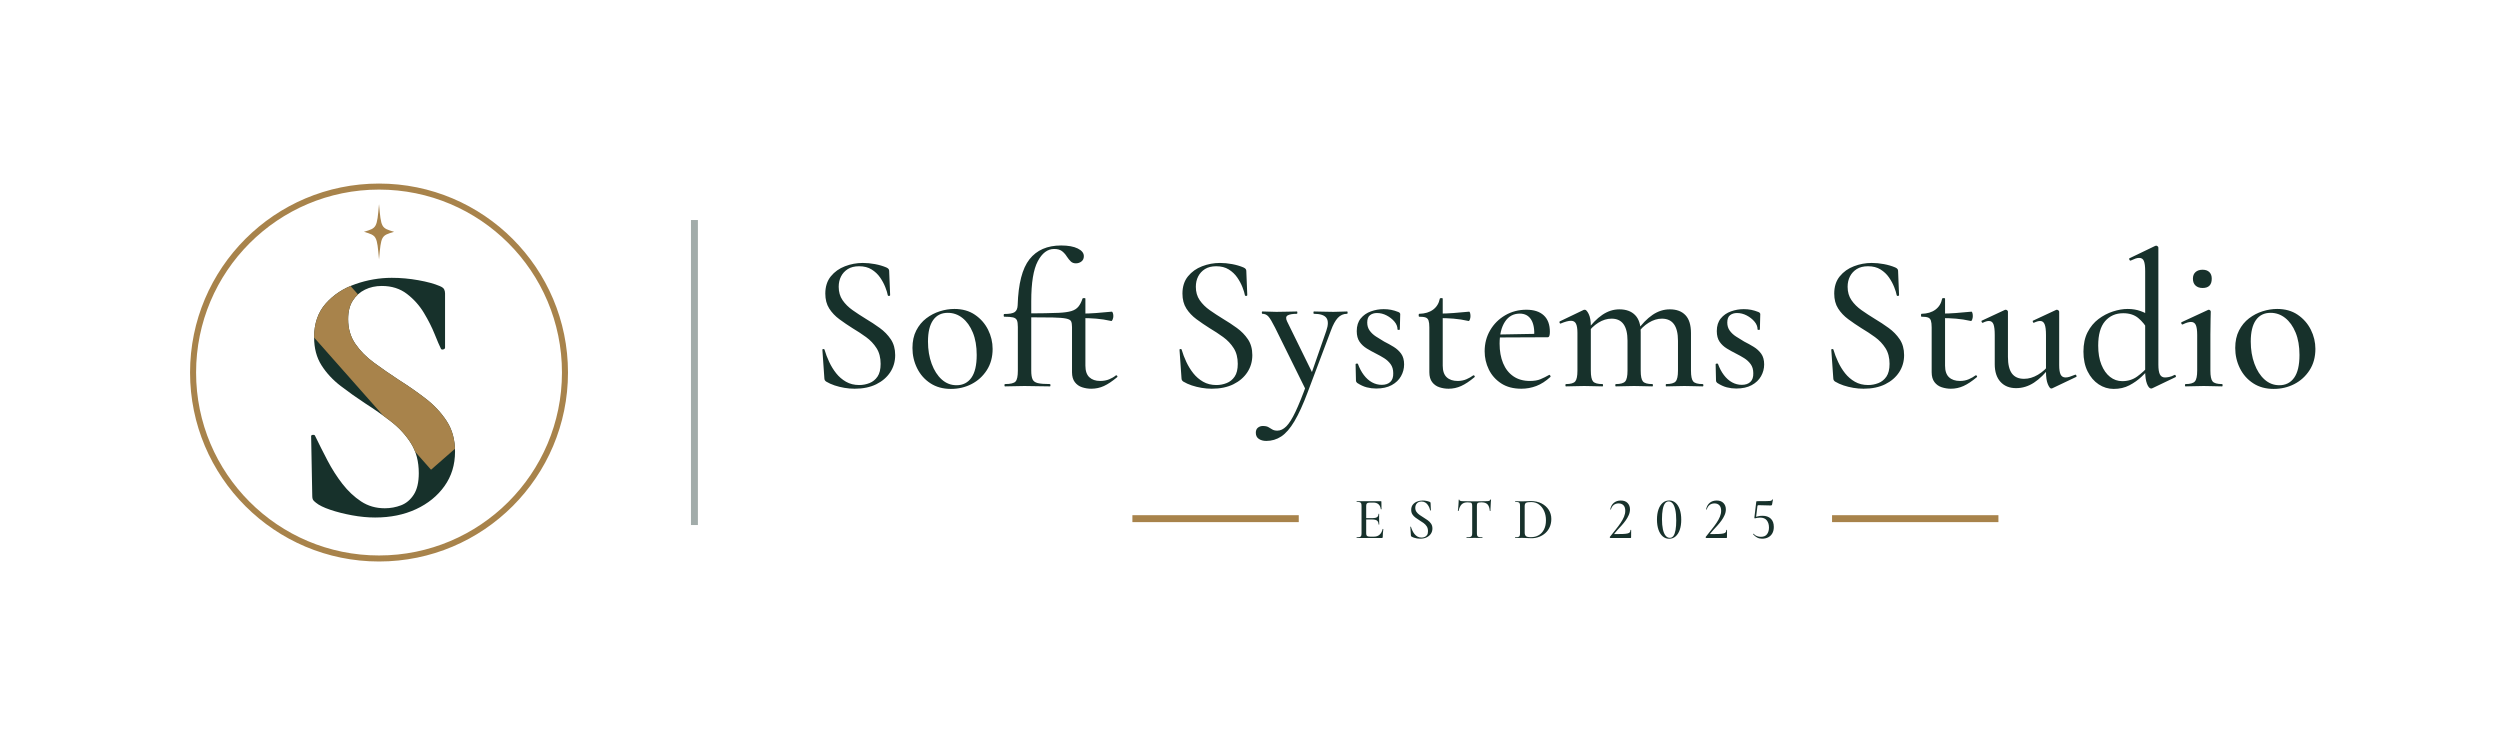
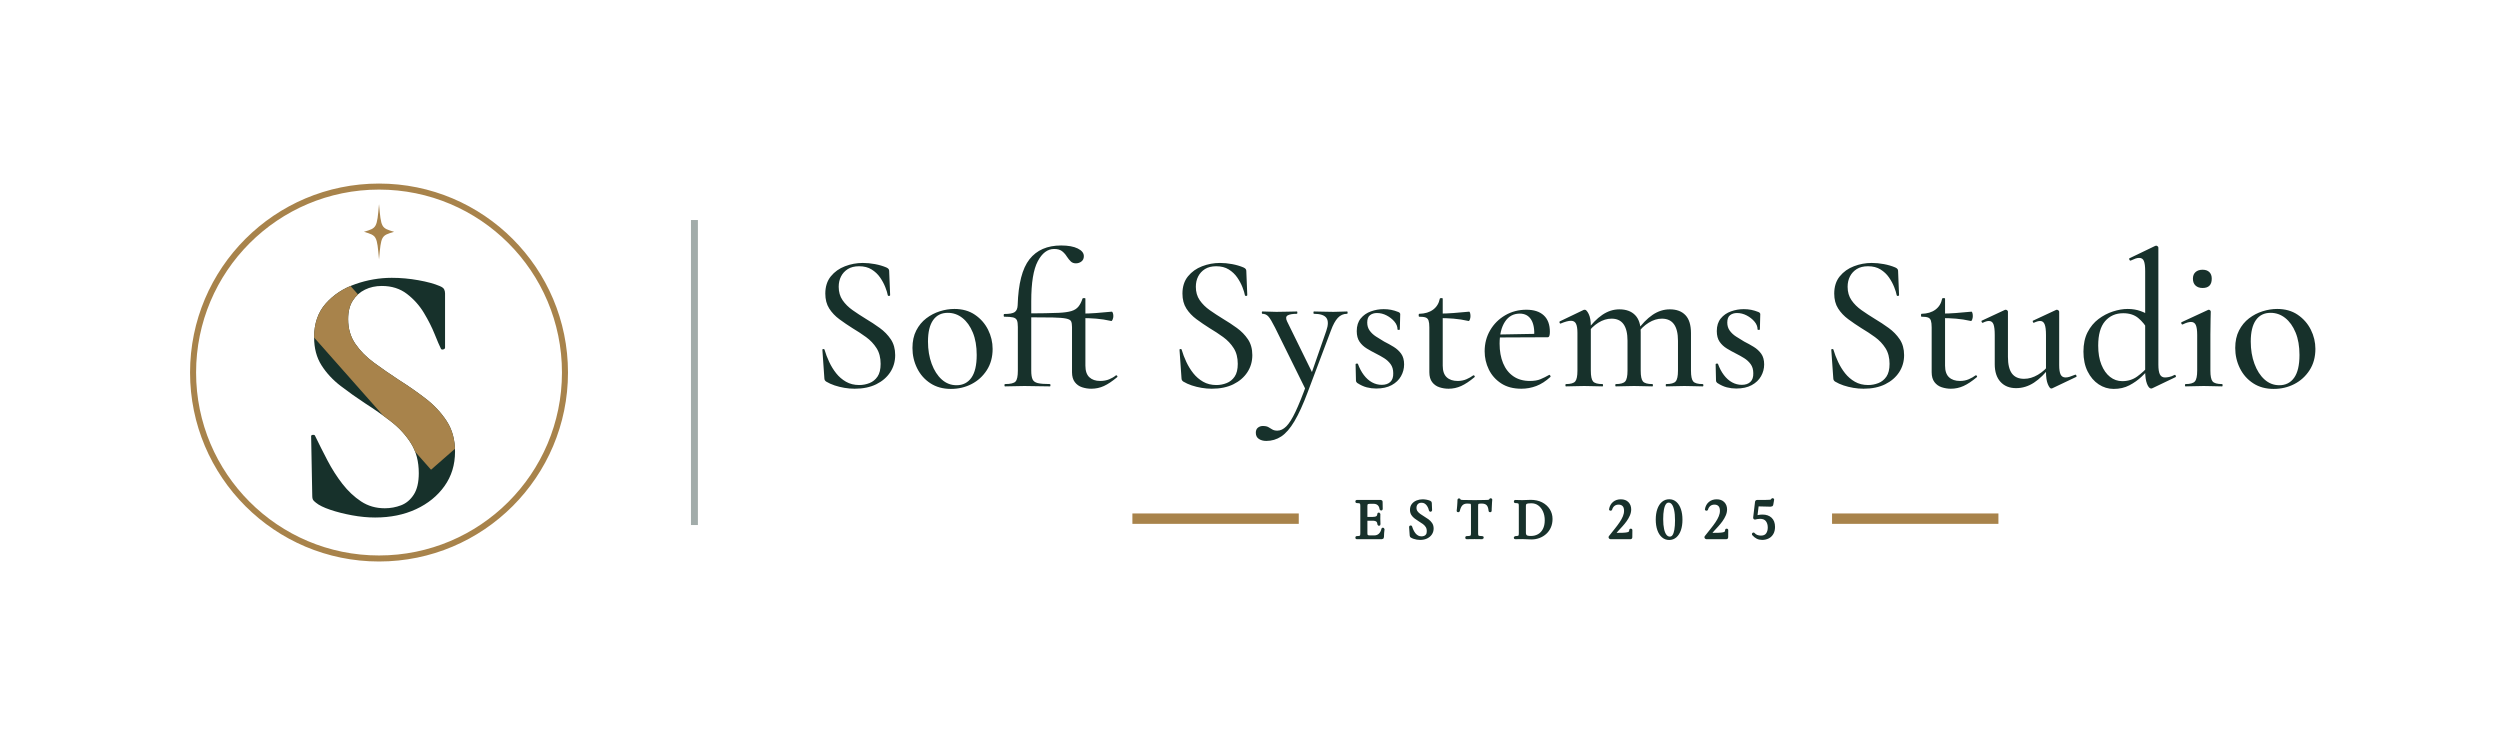
<svg xmlns="http://www.w3.org/2000/svg" viewBox="0 0 358.77 107.49" width="359" height="107" role="img" aria-label="Soft Systems Studio, established 2025">
  <g transform="translate(24.74 24.74) scale(0.3625)">
    <g>
      <circle cx="80" cy="80" r="74" fill="none" stroke="#A8834B" stroke-width="2.4" />
      <path class="sparkle" fill="#A8834B" d="M80.00,13.00 C80.84,22.46 80.84,22.46 86.00,24.00 C80.84,25.54 80.84,25.54 80.00,35.00 C79.16,25.54 79.16,25.54 74.00,24.00 C79.16,22.46 79.16,22.46 80.00,13.00 Z" />
      <g transform="translate(0 1.88)">
        <defs>
          <clipPath id="ss-spine">
            <path d="M52,60 L68,46 L114,98 L98,112 Z" />
          </clipPath>
        </defs>
        <g transform="translate(80.0 80.0) scale(1.15) translate(-80.0 -80.0)">
          <path transform="translate(47.04 127)" d="M22.272 -67.072Q22.272 -62.208 24.768 -58.56Q27.264 -54.912 31.296 -51.968Q35.328 -49.024 39.808 -46.08Q44.672 -43.008 49.088 -39.616Q53.504 -36.224 56.384 -31.808Q59.264 -27.392 59.264 -21.248Q59.264 -14.464 55.616 -9.344Q51.968 -4.224 45.76 -1.344Q39.552 1.536 31.616 1.536Q27.776 1.536 23.616 0.768Q19.456 0.0 16.064 -1.152Q12.672 -2.304 11.136 -3.584Q10.624 -3.968 10.24 -4.416Q9.856 -4.864 9.856 -6.016L9.472 -26.368Q9.344 -27.008 10.048 -27.072Q10.752 -27.136 10.88 -26.624Q12.8 -22.656 15.104 -18.24Q17.408 -13.824 20.288 -10.112Q23.168 -6.4 26.752 -4.032Q30.336 -1.664 34.944 -1.664Q37.888 -1.664 40.576 -2.688Q43.264 -3.712 44.992 -6.4Q46.72 -9.088 46.72 -13.824Q46.72 -19.84 44.032 -24.128Q41.344 -28.416 37.12 -31.68Q32.896 -34.944 28.288 -37.888Q23.808 -40.832 19.712 -43.968Q15.616 -47.104 13.056 -51.136Q10.496 -55.168 10.496 -60.8Q10.496 -67.968 14.528 -72.512Q18.56 -77.056 24.768 -79.232Q30.976 -81.408 37.376 -81.408Q41.984 -81.408 46.592 -80.576Q51.2 -79.744 53.888 -78.592Q55.168 -78.08 55.488 -77.44Q55.808 -76.8 55.808 -76.032V-57.216Q55.808 -56.832 55.232 -56.64Q54.656 -56.448 54.4 -56.832Q53.632 -58.368 52.224 -61.888Q50.816 -65.408 48.512 -69.248Q46.208 -73.088 42.624 -75.84Q39.04 -78.592 33.92 -78.592Q30.72 -78.592 28.096 -77.312Q25.472 -76.032 23.872 -73.536Q22.272 -71.04 22.272 -67.072Z" fill="#17312B" />
          <g clip-path="url(#ss-spine)">
            <path transform="translate(47.04 127)" d="M22.272 -67.072Q22.272 -62.208 24.768 -58.56Q27.264 -54.912 31.296 -51.968Q35.328 -49.024 39.808 -46.08Q44.672 -43.008 49.088 -39.616Q53.504 -36.224 56.384 -31.808Q59.264 -27.392 59.264 -21.248Q59.264 -14.464 55.616 -9.344Q51.968 -4.224 45.76 -1.344Q39.552 1.536 31.616 1.536Q27.776 1.536 23.616 0.768Q19.456 0.0 16.064 -1.152Q12.672 -2.304 11.136 -3.584Q10.624 -3.968 10.24 -4.416Q9.856 -4.864 9.856 -6.016L9.472 -26.368Q9.344 -27.008 10.048 -27.072Q10.752 -27.136 10.88 -26.624Q12.8 -22.656 15.104 -18.24Q17.408 -13.824 20.288 -10.112Q23.168 -6.4 26.752 -4.032Q30.336 -1.664 34.944 -1.664Q37.888 -1.664 40.576 -2.688Q43.264 -3.712 44.992 -6.4Q46.72 -9.088 46.72 -13.824Q46.72 -19.84 44.032 -24.128Q41.344 -28.416 37.12 -31.68Q32.896 -34.944 28.288 -37.888Q23.808 -40.832 19.712 -43.968Q15.616 -47.104 13.056 -51.136Q10.496 -55.168 10.496 -60.8Q10.496 -67.968 14.528 -72.512Q18.56 -77.056 24.768 -79.232Q30.976 -81.408 37.376 -81.408Q41.984 -81.408 46.592 -80.576Q51.2 -79.744 53.888 -78.592Q55.168 -78.08 55.488 -77.44Q55.808 -76.8 55.808 -76.032V-57.216Q55.808 -56.832 55.232 -56.64Q54.656 -56.448 54.4 -56.832Q53.632 -58.368 52.224 -61.888Q50.816 -65.408 48.512 -69.248Q46.208 -73.088 42.624 -75.84Q39.04 -78.592 33.92 -78.592Q30.72 -78.592 28.096 -77.312Q25.472 -76.032 23.872 -73.536Q22.272 -71.04 22.272 -67.072Z" fill="#A8834B" />
          </g>
        </g>
      </g>
    </g>
  </g>
  <rect x="98.74" y="31.74" width="1" height="44" fill="#17312B" fill-opacity="0.4" />
  <path transform="translate(115.74 55.74)" d="M4.312 -14.364Q4.312 -13.244 4.872 -12.432Q5.432 -11.62 6.328 -10.99Q7.224 -10.36 8.232 -9.744Q9.268 -9.128 10.234 -8.428Q11.2 -7.728 11.83 -6.79Q12.46 -5.852 12.46 -4.508Q12.46 -3.136 11.746 -2.044Q11.032 -0.952 9.73 -0.308Q8.428 0.336 6.608 0.336Q5.88 0.336 5.138 0.21Q4.396 0.084 3.724 -0.14Q3.052 -0.364 2.492 -0.7Q2.38 -0.784 2.31 -0.896Q2.24 -1.008 2.24 -1.232L1.96 -5.236Q1.932 -5.376 2.086 -5.39Q2.24 -5.404 2.268 -5.292Q2.52 -4.424 2.94 -3.528Q3.36 -2.632 3.948 -1.89Q4.536 -1.148 5.362 -0.672Q6.188 -0.196 7.28 -0.196Q8.036 -0.196 8.75 -0.476Q9.464 -0.756 9.912 -1.414Q10.36 -2.072 10.36 -3.248Q10.36 -4.592 9.772 -5.516Q9.184 -6.44 8.26 -7.112Q7.336 -7.784 6.3 -8.4Q5.32 -9.016 4.41 -9.688Q3.5 -10.36 2.94 -11.242Q2.38 -12.124 2.38 -13.384Q2.38 -14.896 3.178 -15.876Q3.976 -16.856 5.222 -17.332Q6.468 -17.808 7.784 -17.808Q8.652 -17.808 9.548 -17.64Q10.444 -17.472 11.172 -17.164Q11.424 -17.052 11.508 -16.926Q11.592 -16.8 11.592 -16.66L11.732 -13.16Q11.732 -13.076 11.592 -13.048Q11.452 -13.02 11.396 -13.132Q11.312 -13.608 11.032 -14.322Q10.752 -15.036 10.276 -15.722Q9.8 -16.408 9.058 -16.87Q8.316 -17.332 7.252 -17.332Q6.272 -17.332 5.628 -16.926Q4.984 -16.52 4.648 -15.862Q4.312 -15.204 4.312 -14.364ZM20.496 0.364Q18.788 0.364 17.542 -0.448Q16.296 -1.26 15.624 -2.618Q14.952 -3.976 14.952 -5.544Q14.952 -7.0 15.498 -8.064Q16.044 -9.128 16.94 -9.814Q17.836 -10.5 18.9 -10.836Q19.964 -11.172 21.0 -11.172Q22.736 -11.172 23.968 -10.332Q25.2 -9.492 25.858 -8.176Q26.516 -6.86 26.516 -5.404Q26.516 -3.64 25.676 -2.338Q24.836 -1.036 23.478 -0.336Q22.12 0.364 20.496 0.364ZM21.308 -0.168Q22.68 -0.168 23.45 -1.246Q24.22 -2.324 24.22 -4.536Q24.22 -6.412 23.66 -7.77Q23.1 -9.128 22.162 -9.87Q21.224 -10.612 20.048 -10.612Q18.676 -10.612 17.934 -9.562Q17.192 -8.512 17.192 -6.468Q17.192 -4.704 17.724 -3.262Q18.256 -1.82 19.18 -0.994Q20.104 -0.168 21.308 -0.168ZM28.308 0.0Q28.224 0.0 28.224 -0.168Q28.224 -0.336 28.308 -0.336Q29.484 -0.336 29.82 -0.7Q30.156 -1.064 30.156 -2.268V-8.568Q30.156 -9.24 30.016 -9.548Q29.876 -9.856 29.456 -9.954Q29.036 -10.052 28.196 -10.052Q28.112 -10.052 28.112 -10.248Q28.112 -10.444 28.196 -10.444Q29.316 -10.444 29.708 -10.724Q30.1 -11.004 30.128 -11.704Q30.268 -16.352 31.836 -18.34Q33.404 -20.328 36.4 -20.328Q37.912 -20.328 38.794 -19.894Q39.676 -19.46 39.676 -18.788Q39.676 -18.284 39.326 -18.018Q38.976 -17.752 38.528 -17.752Q38.08 -17.752 37.8 -18.018Q37.52 -18.284 37.24 -18.704Q36.904 -19.236 36.498 -19.53Q36.092 -19.824 35.392 -19.824Q33.964 -19.824 33.026 -18.046Q32.088 -16.268 32.088 -12.292V-2.268Q32.088 -1.456 32.27 -1.036Q32.452 -0.616 33.026 -0.476Q33.6 -0.336 34.776 -0.336Q34.86 -0.336 34.86 -0.168Q34.86 0.0 34.776 0.0Q33.824 0.0 32.928 -0.028Q32.032 -0.056 31.108 -0.056Q30.324 -0.056 29.61 -0.028Q28.896 0.0 28.308 0.0ZM40.74 0.336Q40.068 0.336 39.424 0.126Q38.78 -0.084 38.374 -0.616Q37.968 -1.148 37.968 -2.044V-8.568Q37.968 -9.1 37.842 -9.38Q37.716 -9.66 37.114 -9.786Q36.512 -9.912 35.196 -9.94Q33.88 -9.968 31.5 -9.968V-10.528Q32.844 -10.528 34.076 -10.556Q35.308 -10.584 36.064 -10.612Q37.212 -10.668 37.87 -10.864Q38.528 -11.06 38.892 -11.508Q39.256 -11.956 39.48 -12.656Q39.508 -12.74 39.704 -12.74Q39.9 -12.74 39.9 -12.656V-2.996Q39.9 -1.848 40.474 -1.316Q41.048 -0.784 42.028 -0.784Q42.756 -0.784 43.33 -1.022Q43.904 -1.26 44.268 -1.568Q44.38 -1.652 44.478 -1.526Q44.576 -1.4 44.464 -1.316Q43.428 -0.448 42.574 -0.056Q41.72 0.336 40.74 0.336ZM43.624 -9.436Q42.504 -9.688 41.468 -9.772Q40.432 -9.856 39.284 -9.856V-10.5Q40.376 -10.5 41.454 -10.584Q42.532 -10.668 43.708 -10.78Q43.792 -10.78 43.862 -10.584Q43.932 -10.388 43.932 -10.136Q43.932 -9.912 43.834 -9.66Q43.736 -9.408 43.624 -9.436ZM55.832 -14.364Q55.832 -13.244 56.392 -12.432Q56.952 -11.62 57.848 -10.99Q58.744 -10.36 59.752 -9.744Q60.788 -9.128 61.754 -8.428Q62.72 -7.728 63.35 -6.79Q63.98 -5.852 63.98 -4.508Q63.98 -3.136 63.266 -2.044Q62.552 -0.952 61.25 -0.308Q59.948 0.336 58.128 0.336Q57.4 0.336 56.658 0.21Q55.916 0.084 55.244 -0.14Q54.572 -0.364 54.012 -0.7Q53.9 -0.784 53.83 -0.896Q53.76 -1.008 53.76 -1.232L53.48 -5.236Q53.452 -5.376 53.606 -5.39Q53.76 -5.404 53.788 -5.292Q54.04 -4.424 54.46 -3.528Q54.88 -2.632 55.468 -1.89Q56.056 -1.148 56.882 -0.672Q57.708 -0.196 58.8 -0.196Q59.556 -0.196 60.27 -0.476Q60.984 -0.756 61.432 -1.414Q61.88 -2.072 61.88 -3.248Q61.88 -4.592 61.292 -5.516Q60.704 -6.44 59.78 -7.112Q58.856 -7.784 57.82 -8.4Q56.84 -9.016 55.93 -9.688Q55.02 -10.36 54.46 -11.242Q53.9 -12.124 53.9 -13.384Q53.9 -14.896 54.698 -15.876Q55.496 -16.856 56.742 -17.332Q57.988 -17.808 59.304 -17.808Q60.172 -17.808 61.068 -17.64Q61.964 -17.472 62.692 -17.164Q62.944 -17.052 63.028 -16.926Q63.112 -16.8 63.112 -16.66L63.252 -13.16Q63.252 -13.076 63.112 -13.048Q62.972 -13.02 62.916 -13.132Q62.832 -13.608 62.552 -14.322Q62.272 -15.036 61.796 -15.722Q61.32 -16.408 60.578 -16.87Q59.836 -17.332 58.772 -17.332Q57.792 -17.332 57.148 -16.926Q56.504 -16.52 56.168 -15.862Q55.832 -15.204 55.832 -14.364ZM77.644 -10.808Q77.728 -10.808 77.728 -10.64Q77.728 -10.472 77.644 -10.472Q76.86 -10.472 76.314 -9.884Q75.768 -9.296 75.32 -8.064L71.988 0.784Q70.98 3.472 70.056 5.026Q69.132 6.58 68.152 7.224Q67.172 7.868 65.996 7.868Q65.352 7.868 64.918 7.574Q64.484 7.28 64.484 6.692Q64.484 6.188 64.792 5.95Q65.1 5.712 65.492 5.712Q66.024 5.712 66.304 5.88Q66.584 6.048 66.864 6.216Q67.144 6.384 67.592 6.384Q68.264 6.384 68.88 5.768Q69.496 5.152 70.196 3.682Q70.896 2.212 71.82 -0.336L71.792 0.7L67.256 -8.484Q66.64 -9.716 66.29 -10.094Q65.94 -10.472 65.436 -10.472Q65.352 -10.472 65.352 -10.64Q65.352 -10.808 65.436 -10.808Q65.912 -10.808 66.444 -10.78Q66.976 -10.752 67.452 -10.752Q68.404 -10.752 69.118 -10.78Q69.832 -10.808 70.42 -10.808Q70.476 -10.808 70.476 -10.64Q70.476 -10.472 70.42 -10.472Q69.496 -10.472 69.09 -10.248Q68.684 -10.024 68.992 -9.38L72.772 -1.68L71.988 -0.364L74.648 -8.008Q75.096 -9.296 74.662 -9.884Q74.228 -10.472 72.856 -10.472Q72.8 -10.472 72.8 -10.64Q72.8 -10.808 72.856 -10.808Q73.528 -10.808 74.13 -10.78Q74.732 -10.752 75.684 -10.752Q76.3 -10.752 76.706 -10.78Q77.112 -10.808 77.644 -10.808ZM80.556 -9.212Q80.556 -8.54 80.906 -8.05Q81.256 -7.56 81.816 -7.196Q82.376 -6.832 82.992 -6.468Q83.72 -6.104 84.378 -5.698Q85.036 -5.292 85.456 -4.704Q85.876 -4.116 85.876 -3.164Q85.876 -2.268 85.428 -1.47Q84.98 -0.672 84.084 -0.182Q83.188 0.308 81.844 0.308Q81.172 0.308 80.5 0.14Q79.828 -0.028 79.1 -0.504Q79.044 -0.56 78.988 -0.644Q78.932 -0.728 78.932 -0.84L78.876 -3.192Q78.876 -3.276 79.03 -3.29Q79.184 -3.304 79.212 -3.248Q79.548 -2.324 80.066 -1.638Q80.584 -0.952 81.242 -0.588Q81.9 -0.224 82.656 -0.224Q83.44 -0.224 83.888 -0.644Q84.336 -1.064 84.308 -1.904Q84.308 -2.688 83.93 -3.206Q83.552 -3.724 82.992 -4.074Q82.432 -4.424 81.816 -4.732Q81.144 -5.068 80.5 -5.46Q79.856 -5.852 79.45 -6.44Q79.044 -7.028 79.044 -7.98Q79.044 -9.1 79.618 -9.8Q80.192 -10.5 81.088 -10.822Q81.984 -11.144 82.936 -11.144Q83.496 -11.144 84.0 -11.046Q84.504 -10.948 85.064 -10.724Q85.316 -10.612 85.316 -10.416Q85.316 -9.912 85.288 -9.38Q85.26 -8.848 85.26 -8.232Q85.26 -8.148 85.092 -8.148Q84.924 -8.148 84.924 -8.232Q84.924 -8.82 84.476 -9.352Q84.028 -9.884 83.356 -10.234Q82.684 -10.584 81.956 -10.584Q81.368 -10.584 80.962 -10.276Q80.556 -9.968 80.556 -9.212ZM92.288 0.336Q91.616 0.336 90.972 0.126Q90.328 -0.084 89.922 -0.616Q89.516 -1.148 89.516 -2.044V-8.512Q89.516 -9.156 89.404 -9.492Q89.292 -9.828 88.984 -9.94Q88.676 -10.052 88.06 -10.052Q87.976 -10.052 87.976 -10.262Q87.976 -10.472 88.06 -10.472Q89.292 -10.5 90.062 -11.074Q90.832 -11.648 91.028 -12.656Q91.056 -12.74 91.252 -12.74Q91.448 -12.74 91.448 -12.656V-2.996Q91.448 -1.848 92.022 -1.316Q92.596 -0.784 93.604 -0.784Q94.304 -0.784 94.878 -1.036Q95.452 -1.288 95.816 -1.568Q95.928 -1.652 96.026 -1.526Q96.124 -1.4 96.012 -1.316Q94.976 -0.448 94.108 -0.056Q93.24 0.336 92.288 0.336ZM95.172 -9.436Q94.052 -9.688 93.016 -9.772Q91.98 -9.856 90.832 -9.856V-10.5Q91.952 -10.5 93.002 -10.584Q94.052 -10.668 95.256 -10.78Q95.34 -10.78 95.396 -10.584Q95.452 -10.388 95.452 -10.136Q95.452 -9.912 95.368 -9.66Q95.284 -9.408 95.172 -9.436ZM102.788 0.336Q101.052 0.336 99.876 -0.434Q98.7 -1.204 98.098 -2.436Q97.496 -3.668 97.496 -5.068Q97.496 -6.748 98.294 -8.106Q99.092 -9.464 100.464 -10.262Q101.836 -11.06 103.516 -11.06Q105.14 -11.06 106.022 -10.248Q106.904 -9.436 106.904 -7.868Q106.904 -7.504 106.834 -7.294Q106.764 -7.084 106.568 -7.084H104.636Q104.748 -8.764 104.202 -9.632Q103.656 -10.5 102.564 -10.5Q101.192 -10.5 100.422 -9.324Q99.652 -8.148 99.652 -6.16Q99.652 -4.564 100.156 -3.346Q100.66 -2.128 101.64 -1.456Q102.62 -0.784 104.02 -0.784Q104.944 -0.784 105.546 -1.036Q106.148 -1.288 106.792 -1.652Q106.848 -1.708 106.946 -1.582Q107.044 -1.456 106.988 -1.372Q105.98 -0.448 104.944 -0.056Q103.908 0.336 102.788 0.336ZM99.008 -7.056 98.98 -7.476 105.252 -7.588V-7.084ZM123.676 0.0Q123.62 0.0 123.62 -0.168Q123.62 -0.336 123.676 -0.336Q124.712 -0.336 125.048 -0.714Q125.384 -1.092 125.384 -2.268V-6.58Q125.384 -9.772 123.06 -9.772Q122.108 -9.772 121.156 -9.184Q120.204 -8.596 119.532 -7.616L119.42 -7.952Q120.54 -9.52 121.716 -10.318Q122.892 -11.116 124.208 -11.116Q125.664 -11.116 126.462 -10.276Q127.26 -9.436 127.26 -7.672V-2.268Q127.26 -1.092 127.582 -0.714Q127.904 -0.336 128.94 -0.336Q129.052 -0.336 129.052 -0.168Q129.052 0.0 128.94 0.0Q128.436 0.0 127.75 -0.028Q127.064 -0.056 126.308 -0.056Q125.58 -0.056 124.894 -0.028Q124.208 0.0 123.676 0.0ZM116.424 0.0Q116.34 0.0 116.34 -0.168Q116.34 -0.336 116.424 -0.336Q117.432 -0.336 117.768 -0.714Q118.104 -1.092 118.104 -2.268V-6.58Q118.104 -9.772 115.808 -9.772Q114.828 -9.772 113.89 -9.184Q112.952 -8.596 112.28 -7.616L112.168 -7.952Q113.288 -9.52 114.464 -10.318Q115.64 -11.116 116.928 -11.116Q118.384 -11.116 119.196 -10.29Q120.008 -9.464 120.008 -7.812V-2.268Q120.008 -1.092 120.33 -0.714Q120.652 -0.336 121.688 -0.336Q121.772 -0.336 121.772 -0.168Q121.772 0.0 121.688 0.0Q121.156 0.0 120.484 -0.028Q119.812 -0.056 119.056 -0.056Q118.3 -0.056 117.614 -0.028Q116.928 0.0 116.424 0.0ZM109.228 0.0Q109.144 0.0 109.144 -0.168Q109.144 -0.336 109.228 -0.336Q110.236 -0.336 110.558 -0.714Q110.88 -1.092 110.88 -2.268V-7.728Q110.88 -8.624 110.67 -9.044Q110.46 -9.464 109.956 -9.464Q109.676 -9.464 109.312 -9.366Q108.948 -9.268 108.472 -9.072Q108.36 -9.016 108.304 -9.17Q108.248 -9.324 108.332 -9.38L111.776 -11.032Q111.888 -11.06 111.944 -11.06Q112.196 -11.06 112.504 -10.444Q112.812 -9.828 112.812 -8.68V-2.268Q112.812 -1.092 113.134 -0.714Q113.456 -0.336 114.492 -0.336Q114.576 -0.336 114.576 -0.168Q114.576 0.0 114.492 0.0Q113.96 0.0 113.288 -0.028Q112.616 -0.056 111.86 -0.056Q111.104 -0.056 110.418 -0.028Q109.732 0.0 109.228 0.0ZM132.496 -9.212Q132.496 -8.54 132.846 -8.05Q133.196 -7.56 133.756 -7.196Q134.316 -6.832 134.932 -6.468Q135.66 -6.104 136.318 -5.698Q136.976 -5.292 137.396 -4.704Q137.816 -4.116 137.816 -3.164Q137.816 -2.268 137.368 -1.47Q136.92 -0.672 136.024 -0.182Q135.128 0.308 133.784 0.308Q133.112 0.308 132.44 0.14Q131.768 -0.028 131.04 -0.504Q130.984 -0.56 130.928 -0.644Q130.872 -0.728 130.872 -0.84L130.816 -3.192Q130.816 -3.276 130.97 -3.29Q131.124 -3.304 131.152 -3.248Q131.488 -2.324 132.006 -1.638Q132.524 -0.952 133.182 -0.588Q133.84 -0.224 134.596 -0.224Q135.38 -0.224 135.828 -0.644Q136.276 -1.064 136.248 -1.904Q136.248 -2.688 135.87 -3.206Q135.492 -3.724 134.932 -4.074Q134.372 -4.424 133.756 -4.732Q133.084 -5.068 132.44 -5.46Q131.796 -5.852 131.39 -6.44Q130.984 -7.028 130.984 -7.98Q130.984 -9.1 131.558 -9.8Q132.132 -10.5 133.028 -10.822Q133.924 -11.144 134.876 -11.144Q135.436 -11.144 135.94 -11.046Q136.444 -10.948 137.004 -10.724Q137.256 -10.612 137.256 -10.416Q137.256 -9.912 137.228 -9.38Q137.2 -8.848 137.2 -8.232Q137.2 -8.148 137.032 -8.148Q136.864 -8.148 136.864 -8.232Q136.864 -8.82 136.416 -9.352Q135.968 -9.884 135.296 -10.234Q134.624 -10.584 133.896 -10.584Q133.308 -10.584 132.902 -10.276Q132.496 -9.968 132.496 -9.212ZM149.856 -14.364Q149.856 -13.244 150.416 -12.432Q150.976 -11.62 151.872 -10.99Q152.768 -10.36 153.776 -9.744Q154.812 -9.128 155.778 -8.428Q156.744 -7.728 157.374 -6.79Q158.004 -5.852 158.004 -4.508Q158.004 -3.136 157.29 -2.044Q156.576 -0.952 155.274 -0.308Q153.972 0.336 152.152 0.336Q151.424 0.336 150.682 0.21Q149.94 0.084 149.268 -0.14Q148.596 -0.364 148.036 -0.7Q147.924 -0.784 147.854 -0.896Q147.784 -1.008 147.784 -1.232L147.504 -5.236Q147.476 -5.376 147.63 -5.39Q147.784 -5.404 147.812 -5.292Q148.064 -4.424 148.484 -3.528Q148.904 -2.632 149.492 -1.89Q150.08 -1.148 150.906 -0.672Q151.732 -0.196 152.824 -0.196Q153.58 -0.196 154.294 -0.476Q155.008 -0.756 155.456 -1.414Q155.904 -2.072 155.904 -3.248Q155.904 -4.592 155.316 -5.516Q154.728 -6.44 153.804 -7.112Q152.88 -7.784 151.844 -8.4Q150.864 -9.016 149.954 -9.688Q149.044 -10.36 148.484 -11.242Q147.924 -12.124 147.924 -13.384Q147.924 -14.896 148.722 -15.876Q149.52 -16.856 150.766 -17.332Q152.012 -17.808 153.328 -17.808Q154.196 -17.808 155.092 -17.64Q155.988 -17.472 156.716 -17.164Q156.968 -17.052 157.052 -16.926Q157.136 -16.8 157.136 -16.66L157.276 -13.16Q157.276 -13.076 157.136 -13.048Q156.996 -13.02 156.94 -13.132Q156.856 -13.608 156.576 -14.322Q156.296 -15.036 155.82 -15.722Q155.344 -16.408 154.602 -16.87Q153.86 -17.332 152.796 -17.332Q151.816 -17.332 151.172 -16.926Q150.528 -16.52 150.192 -15.862Q149.856 -15.204 149.856 -14.364ZM164.752 0.336Q164.08 0.336 163.436 0.126Q162.792 -0.084 162.386 -0.616Q161.98 -1.148 161.98 -2.044V-8.512Q161.98 -9.156 161.868 -9.492Q161.756 -9.828 161.448 -9.94Q161.14 -10.052 160.524 -10.052Q160.44 -10.052 160.44 -10.262Q160.44 -10.472 160.524 -10.472Q161.756 -10.5 162.526 -11.074Q163.296 -11.648 163.492 -12.656Q163.52 -12.74 163.716 -12.74Q163.912 -12.74 163.912 -12.656V-2.996Q163.912 -1.848 164.486 -1.316Q165.06 -0.784 166.068 -0.784Q166.768 -0.784 167.342 -1.036Q167.916 -1.288 168.28 -1.568Q168.392 -1.652 168.49 -1.526Q168.588 -1.4 168.476 -1.316Q167.44 -0.448 166.572 -0.056Q165.704 0.336 164.752 0.336ZM167.636 -9.436Q166.516 -9.688 165.48 -9.772Q164.444 -9.856 163.296 -9.856V-10.5Q164.416 -10.5 165.466 -10.584Q166.516 -10.668 167.72 -10.78Q167.804 -10.78 167.86 -10.584Q167.916 -10.388 167.916 -10.136Q167.916 -9.912 167.832 -9.66Q167.748 -9.408 167.636 -9.436ZM174.16 0.252Q172.732 0.252 171.906 -0.658Q171.08 -1.568 171.08 -3.192V-7.42Q171.08 -8.484 170.898 -8.96Q170.716 -9.436 170.24 -9.436Q169.876 -9.436 169.372 -9.184Q169.26 -9.128 169.19 -9.296Q169.12 -9.464 169.232 -9.492L172.536 -11.032Q172.592 -11.06 172.648 -11.06Q172.76 -11.06 172.872 -10.976Q172.984 -10.892 172.984 -10.78V-4.256Q172.984 -2.632 173.558 -1.862Q174.132 -1.092 175.308 -1.092Q176.316 -1.092 177.31 -1.68Q178.304 -2.268 179.004 -3.22L179.144 -2.912Q177.968 -1.344 176.75 -0.546Q175.532 0.252 174.16 0.252ZM180.376 -10.78V-3.08Q180.376 -2.128 180.586 -1.708Q180.796 -1.288 181.3 -1.288Q181.552 -1.288 181.874 -1.386Q182.196 -1.484 182.672 -1.68Q182.784 -1.736 182.854 -1.582Q182.924 -1.428 182.84 -1.372L179.368 0.28Q179.312 0.308 179.228 0.308Q179.004 0.308 178.738 -0.322Q178.472 -0.952 178.472 -2.128V-7.42Q178.472 -8.484 178.276 -8.96Q178.08 -9.436 177.632 -9.436Q177.268 -9.436 176.736 -9.184Q176.652 -9.128 176.582 -9.296Q176.512 -9.464 176.624 -9.492L179.928 -11.032Q179.984 -11.06 180.04 -11.06Q180.124 -11.06 180.25 -10.976Q180.376 -10.892 180.376 -10.78ZM188.244 0.364Q187.068 0.364 186.074 -0.294Q185.08 -0.952 184.478 -2.156Q183.876 -3.36 183.876 -5.012Q183.876 -6.664 184.478 -7.826Q185.08 -8.988 186.046 -9.716Q187.012 -10.444 188.132 -10.808Q189.252 -11.172 190.26 -11.172Q191.268 -11.172 192.122 -10.864Q192.976 -10.556 193.704 -10.052L193.256 -8.036Q192.612 -9.184 191.772 -9.87Q190.932 -10.556 189.616 -10.556Q187.992 -10.556 186.998 -9.408Q186.004 -8.26 186.004 -5.88Q186.004 -4.284 186.466 -3.136Q186.928 -1.988 187.712 -1.372Q188.496 -0.756 189.476 -0.756Q190.708 -0.756 191.632 -1.428Q192.556 -2.1 193.396 -3.052L193.648 -2.828Q193.06 -2.156 192.276 -1.414Q191.492 -0.672 190.498 -0.154Q189.504 0.364 188.244 0.364ZM194.684 -20.02V-3.136Q194.684 -2.156 194.908 -1.722Q195.132 -1.288 195.636 -1.288Q195.888 -1.288 196.238 -1.358Q196.588 -1.428 197.008 -1.652Q197.12 -1.708 197.19 -1.554Q197.26 -1.4 197.176 -1.344L193.844 0.252Q193.732 0.308 193.648 0.308Q193.312 0.308 193.046 -0.364Q192.78 -1.036 192.78 -2.268V-16.632Q192.78 -17.64 192.598 -18.088Q192.416 -18.536 191.912 -18.536Q191.66 -18.536 191.38 -18.438Q191.1 -18.34 190.68 -18.144Q190.568 -18.116 190.498 -18.284Q190.428 -18.452 190.512 -18.48L194.236 -20.272Q194.292 -20.3 194.376 -20.3Q194.46 -20.3 194.572 -20.216Q194.684 -20.132 194.684 -20.02ZM198.604 0.0Q198.52 0.0 198.52 -0.168Q198.52 -0.336 198.604 -0.336Q199.612 -0.336 199.948 -0.714Q200.284 -1.092 200.284 -2.268V-7.42Q200.284 -8.4 200.088 -8.848Q199.892 -9.296 199.388 -9.296Q199.164 -9.296 198.87 -9.212Q198.576 -9.128 198.184 -8.932Q198.072 -8.904 198.002 -9.058Q197.932 -9.212 198.044 -9.268L201.852 -11.032Q201.936 -11.06 201.964 -11.06Q202.048 -11.06 202.146 -10.976Q202.244 -10.892 202.244 -10.78Q202.244 -10.528 202.216 -9.688Q202.188 -8.848 202.188 -7.476V-2.268Q202.188 -1.092 202.51 -0.714Q202.832 -0.336 203.868 -0.336Q203.952 -0.336 203.952 -0.168Q203.952 0.0 203.868 0.0Q203.364 0.0 202.678 -0.028Q201.992 -0.056 201.236 -0.056Q200.48 -0.056 199.808 -0.028Q199.136 0.0 198.604 0.0ZM201.068 -14.196Q200.424 -14.196 200.046 -14.546Q199.668 -14.896 199.668 -15.54Q199.668 -16.156 200.046 -16.492Q200.424 -16.828 201.068 -16.828Q201.684 -16.828 202.034 -16.492Q202.384 -16.156 202.384 -15.54Q202.384 -14.196 201.068 -14.196ZM211.316 0.364Q209.608 0.364 208.362 -0.448Q207.116 -1.26 206.444 -2.618Q205.772 -3.976 205.772 -5.544Q205.772 -7.0 206.318 -8.064Q206.864 -9.128 207.76 -9.814Q208.656 -10.5 209.72 -10.836Q210.784 -11.172 211.82 -11.172Q213.556 -11.172 214.788 -10.332Q216.02 -9.492 216.678 -8.176Q217.336 -6.86 217.336 -5.404Q217.336 -3.64 216.496 -2.338Q215.656 -1.036 214.298 -0.336Q212.94 0.364 211.316 0.364ZM212.128 -0.168Q213.5 -0.168 214.27 -1.246Q215.04 -2.324 215.04 -4.536Q215.04 -6.412 214.48 -7.77Q213.92 -9.128 212.982 -9.87Q212.044 -10.612 210.868 -10.612Q209.496 -10.612 208.754 -9.562Q208.012 -8.512 208.012 -6.468Q208.012 -4.704 208.544 -3.262Q209.076 -1.82 210.0 -0.994Q210.924 -0.168 212.128 -0.168Z" fill="#17312B" />
-   <path transform="translate(194.42 77.61)" d="M3.987 0.0H0.366Q0.34 0.0 0.34 -0.051Q0.34 -0.102 0.366 -0.102Q0.655 -0.102 0.803 -0.145Q0.952 -0.187 1.003 -0.315Q1.054 -0.442 1.054 -0.689V-4.624Q1.054 -4.871 1.003 -4.994Q0.952 -5.117 0.803 -5.164Q0.655 -5.211 0.366 -5.211Q0.34 -5.211 0.34 -5.261Q0.34 -5.312 0.366 -5.312H3.834Q3.919 -5.312 3.919 -5.236L3.936 -4.165Q3.936 -4.139 3.889 -4.135Q3.842 -4.131 3.834 -4.157Q3.774 -4.624 3.502 -4.866Q3.23 -5.109 2.788 -5.109H2.355Q2.1 -5.109 1.964 -5.066Q1.828 -5.024 1.776 -4.909Q1.726 -4.794 1.726 -4.59V-0.723Q1.726 -0.519 1.772 -0.404Q1.819 -0.289 1.947 -0.242Q2.074 -0.196 2.304 -0.196H2.865Q3.349 -0.196 3.663 -0.48Q3.978 -0.765 4.097 -1.292Q4.097 -1.318 4.148 -1.309Q4.199 -1.3 4.199 -1.275Q4.165 -1.046 4.139 -0.723Q4.114 -0.4 4.114 -0.128Q4.114 0.0 3.987 0.0ZM3.511 -1.955Q3.511 -2.321 3.302 -2.495Q3.094 -2.669 2.635 -2.669H1.403V-2.865H2.661Q3.094 -2.865 3.298 -3.013Q3.502 -3.162 3.502 -3.477Q3.502 -3.494 3.549 -3.494Q3.596 -3.494 3.596 -3.477Q3.596 -3.213 3.591 -3.069Q3.587 -2.924 3.587 -2.763Q3.587 -2.567 3.6 -2.372Q3.613 -2.176 3.613 -1.955Q3.613 -1.938 3.562 -1.938Q3.511 -1.938 3.511 -1.955ZM8.806 -4.361Q8.806 -4.021 8.976 -3.774Q9.146 -3.528 9.418 -3.336Q9.69 -3.145 9.996 -2.958Q10.311 -2.771 10.604 -2.559Q10.897 -2.346 11.088 -2.061Q11.28 -1.777 11.28 -1.369Q11.28 -0.952 11.063 -0.621Q10.846 -0.289 10.451 -0.094Q10.056 0.102 9.503 0.102Q9.282 0.102 9.057 0.064Q8.832 0.026 8.628 -0.043Q8.424 -0.111 8.254 -0.213Q8.22 -0.238 8.198 -0.272Q8.177 -0.306 8.177 -0.374L8.092 -1.59Q8.084 -1.632 8.13 -1.636Q8.177 -1.641 8.185 -1.607Q8.262 -1.343 8.389 -1.071Q8.517 -0.799 8.695 -0.574Q8.874 -0.349 9.125 -0.204Q9.376 -0.06 9.707 -0.06Q9.937 -0.06 10.153 -0.145Q10.37 -0.23 10.506 -0.429Q10.642 -0.629 10.642 -0.986Q10.642 -1.394 10.463 -1.675Q10.285 -1.955 10.005 -2.159Q9.724 -2.363 9.409 -2.55Q9.112 -2.737 8.836 -2.941Q8.559 -3.145 8.389 -3.413Q8.22 -3.681 8.22 -4.063Q8.22 -4.522 8.462 -4.819Q8.704 -5.117 9.082 -5.261Q9.46 -5.406 9.86 -5.406Q10.123 -5.406 10.396 -5.355Q10.668 -5.304 10.889 -5.211Q10.965 -5.177 10.991 -5.138Q11.016 -5.1 11.016 -5.058L11.059 -3.995Q11.059 -3.97 11.016 -3.961Q10.973 -3.953 10.957 -3.987Q10.931 -4.131 10.846 -4.348Q10.761 -4.565 10.616 -4.773Q10.472 -4.981 10.247 -5.121Q10.021 -5.262 9.698 -5.262Q9.401 -5.262 9.206 -5.138Q9.01 -5.015 8.908 -4.815Q8.806 -4.615 8.806 -4.361ZM16.32 -5.143Q15.793 -5.143 15.495 -4.849Q15.198 -4.556 15.054 -3.91Q15.045 -3.893 14.998 -3.893Q14.952 -3.893 14.952 -3.919Q14.969 -4.029 14.99 -4.233Q15.011 -4.437 15.028 -4.675Q15.045 -4.913 15.058 -5.134Q15.071 -5.355 15.071 -5.5Q15.071 -5.542 15.122 -5.542Q15.173 -5.542 15.173 -5.5Q15.173 -5.415 15.258 -5.376Q15.343 -5.338 15.453 -5.325Q15.564 -5.312 15.64 -5.312Q16.371 -5.287 17.349 -5.287Q17.944 -5.287 18.3 -5.3Q18.657 -5.312 18.989 -5.312Q19.278 -5.312 19.435 -5.351Q19.593 -5.389 19.635 -5.525Q19.644 -5.559 19.69 -5.559Q19.737 -5.559 19.737 -5.525Q19.72 -5.397 19.707 -5.168Q19.695 -4.939 19.682 -4.692Q19.669 -4.446 19.66 -4.233Q19.652 -4.021 19.652 -3.919Q19.652 -3.893 19.605 -3.893Q19.559 -3.893 19.559 -3.919Q19.499 -4.582 19.219 -4.862Q18.938 -5.143 18.386 -5.143Q18.088 -5.143 17.939 -5.104Q17.791 -5.066 17.744 -4.956Q17.697 -4.845 17.697 -4.607V-0.689Q17.697 -0.442 17.752 -0.315Q17.808 -0.187 17.973 -0.145Q18.139 -0.102 18.488 -0.102Q18.505 -0.102 18.505 -0.051Q18.505 0.0 18.488 0.0Q18.258 0.0 17.973 -0.009Q17.689 -0.017 17.349 -0.017Q17.026 -0.017 16.741 -0.009Q16.456 0.0 16.218 0.0Q16.193 0.0 16.193 -0.051Q16.193 -0.102 16.218 -0.102Q16.55 -0.102 16.724 -0.145Q16.898 -0.187 16.957 -0.315Q17.017 -0.442 17.017 -0.689V-4.624Q17.017 -4.854 16.966 -4.968Q16.915 -5.083 16.762 -5.113Q16.609 -5.143 16.32 -5.143ZM25.568 0.034Q25.313 0.034 24.939 0.009Q24.565 -0.017 24.25 -0.017Q23.962 -0.017 23.694 -0.009Q23.426 0.0 23.213 0.0Q23.197 0.0 23.197 -0.051Q23.197 -0.102 23.213 -0.102Q23.511 -0.102 23.664 -0.145Q23.817 -0.187 23.868 -0.315Q23.919 -0.442 23.919 -0.689V-4.624Q23.919 -4.871 23.868 -4.994Q23.817 -5.117 23.668 -5.164Q23.52 -5.211 23.23 -5.211Q23.205 -5.211 23.205 -5.261Q23.205 -5.312 23.23 -5.312Q23.443 -5.312 23.702 -5.3Q23.962 -5.287 24.25 -5.287Q24.54 -5.287 24.875 -5.308Q25.211 -5.33 25.449 -5.33Q26.35 -5.33 27.017 -4.99Q27.684 -4.65 28.059 -4.063Q28.433 -3.477 28.433 -2.746Q28.433 -2.108 28.207 -1.594Q27.982 -1.08 27.582 -0.718Q27.183 -0.357 26.665 -0.162Q26.146 0.034 25.568 0.034ZM25.483 -0.119Q26.12 -0.119 26.609 -0.4Q27.098 -0.68 27.378 -1.228Q27.659 -1.777 27.659 -2.558Q27.659 -3.298 27.395 -3.889Q27.132 -4.48 26.66 -4.832Q26.189 -5.185 25.534 -5.185Q25.024 -5.185 24.807 -5.083Q24.59 -4.981 24.59 -4.607V-0.782Q24.59 -0.442 24.761 -0.281Q24.93 -0.119 25.483 -0.119ZM36.958 0.0Q36.924 0.0 36.882 -0.064Q36.839 -0.128 36.873 -0.153Q37.315 -0.714 37.719 -1.216Q38.123 -1.717 38.433 -2.176Q38.743 -2.635 38.922 -3.069Q39.1 -3.502 39.1 -3.927Q39.1 -4.454 38.841 -4.722Q38.582 -4.99 38.14 -4.99Q37.715 -4.99 37.43 -4.76Q37.145 -4.53 37.026 -4.114Q37.018 -4.097 36.971 -4.106Q36.924 -4.114 36.933 -4.139Q37.052 -4.743 37.455 -5.075Q37.859 -5.406 38.454 -5.406Q39.092 -5.406 39.436 -5.045Q39.78 -4.684 39.78 -4.131Q39.78 -3.715 39.602 -3.307Q39.423 -2.899 39.147 -2.516Q38.87 -2.134 38.556 -1.789Q38.242 -1.445 37.965 -1.147Q37.689 -0.85 37.519 -0.621Q37.477 -0.561 37.553 -0.561Q38.267 -0.561 38.713 -0.578Q39.16 -0.595 39.41 -0.65Q39.661 -0.706 39.755 -0.825Q39.848 -0.944 39.848 -1.148Q39.848 -1.173 39.899 -1.173Q39.95 -1.173 39.95 -1.148L39.942 -0.093Q39.942 -0.06 39.925 -0.03Q39.907 0.0 39.865 0.0Q39.431 0.0 38.926 0.0Q38.42 0.0 37.91 0.0Q37.4 0.0 36.958 0.0ZM45.433 0.111Q44.897 0.111 44.502 -0.234Q44.107 -0.578 43.89 -1.199Q43.673 -1.819 43.673 -2.661Q43.673 -3.494 43.89 -4.114Q44.107 -4.735 44.506 -5.075Q44.906 -5.415 45.45 -5.415Q45.977 -5.415 46.363 -5.07Q46.75 -4.726 46.963 -4.101Q47.175 -3.477 47.175 -2.635Q47.175 -1.802 46.963 -1.186Q46.75 -0.57 46.359 -0.229Q45.968 0.111 45.433 0.111ZM45.535 -0.026Q45.858 -0.026 46.057 -0.315Q46.257 -0.604 46.355 -1.165Q46.453 -1.726 46.453 -2.533Q46.453 -3.485 46.312 -4.097Q46.172 -4.709 45.93 -4.994Q45.688 -5.279 45.356 -5.279Q45.033 -5.279 44.821 -4.981Q44.608 -4.684 44.502 -4.11Q44.396 -3.536 44.396 -2.72Q44.396 -1.862 44.527 -1.258Q44.659 -0.655 44.914 -0.34Q45.169 -0.026 45.535 -0.026ZM50.788 0.0Q50.754 0.0 50.711 -0.064Q50.669 -0.128 50.703 -0.153Q51.145 -0.714 51.548 -1.216Q51.952 -1.717 52.262 -2.176Q52.573 -2.635 52.751 -3.069Q52.93 -3.502 52.93 -3.927Q52.93 -4.454 52.67 -4.722Q52.411 -4.99 51.969 -4.99Q51.544 -4.99 51.259 -4.76Q50.975 -4.53 50.856 -4.114Q50.847 -4.097 50.8 -4.106Q50.754 -4.114 50.762 -4.139Q50.881 -4.743 51.285 -5.075Q51.689 -5.406 52.284 -5.406Q52.921 -5.406 53.265 -5.045Q53.61 -4.684 53.61 -4.131Q53.61 -3.715 53.431 -3.307Q53.253 -2.899 52.976 -2.516Q52.7 -2.134 52.386 -1.789Q52.071 -1.445 51.795 -1.147Q51.519 -0.85 51.349 -0.621Q51.306 -0.561 51.383 -0.561Q52.097 -0.561 52.543 -0.578Q52.989 -0.595 53.24 -0.65Q53.491 -0.706 53.584 -0.825Q53.678 -0.944 53.678 -1.148Q53.678 -1.173 53.729 -1.173Q53.78 -1.173 53.78 -1.148L53.771 -0.093Q53.771 -0.06 53.754 -0.03Q53.737 0.0 53.695 0.0Q53.261 0.0 52.755 0.0Q52.25 0.0 51.74 0.0Q51.23 0.0 50.788 0.0ZM57.809 -2.831Q57.707 -2.831 57.724 -2.933L57.995 -5.211Q58.004 -5.27 58.021 -5.291Q58.038 -5.312 58.106 -5.312Q58.88 -5.312 59.309 -5.317Q59.738 -5.321 59.938 -5.342Q60.138 -5.364 60.206 -5.415Q60.274 -5.466 60.316 -5.559Q60.325 -5.576 60.367 -5.572Q60.41 -5.568 60.401 -5.534L60.282 -4.854Q60.265 -4.752 60.218 -4.722Q60.172 -4.692 60.061 -4.692L58.302 -4.735Q58.191 -4.735 58.166 -4.615L57.962 -2.941ZM57.622 -0.604Q57.817 -0.374 58.093 -0.272Q58.37 -0.17 58.667 -0.17Q59.279 -0.17 59.555 -0.552Q59.832 -0.935 59.832 -1.505Q59.832 -2.134 59.521 -2.537Q59.211 -2.941 58.54 -2.941Q58.336 -2.941 58.127 -2.903Q57.919 -2.865 57.809 -2.831Q57.791 -2.822 57.809 -2.911Q57.826 -3.001 57.834 -3.018Q57.953 -3.06 58.246 -3.132Q58.54 -3.205 58.897 -3.205Q59.653 -3.205 60.091 -2.792Q60.529 -2.38 60.529 -1.598Q60.529 -1.046 60.308 -0.663Q60.087 -0.281 59.704 -0.089Q59.322 0.102 58.846 0.102Q58.446 0.102 58.132 -0.06Q57.817 -0.221 57.545 -0.536Q57.528 -0.57 57.566 -0.604Q57.605 -0.638 57.622 -0.604Z" fill="#17312B" />
-   <rect x="162.42" y="74.32" width="24" height="1" fill="#A8834B" />
-   <rect x="263.35" y="74.32" width="24" height="1" fill="#A8834B" />
+   <path transform="translate(194.42 77.61)" d="M3.987 0.0H0.366Q0.34 0.0 0.34 -0.051Q0.34 -0.102 0.366 -0.102Q0.655 -0.102 0.803 -0.145Q0.952 -0.187 1.003 -0.315Q1.054 -0.442 1.054 -0.689V-4.624Q1.054 -4.871 1.003 -4.994Q0.952 -5.117 0.803 -5.164Q0.655 -5.211 0.366 -5.211Q0.34 -5.211 0.34 -5.261Q0.34 -5.312 0.366 -5.312H3.834Q3.919 -5.312 3.919 -5.236L3.936 -4.165Q3.936 -4.139 3.889 -4.135Q3.842 -4.131 3.834 -4.157Q3.774 -4.624 3.502 -4.866Q3.23 -5.109 2.788 -5.109H2.355Q2.1 -5.109 1.964 -5.066Q1.828 -5.024 1.776 -4.909Q1.726 -4.794 1.726 -4.59V-0.723Q1.726 -0.519 1.772 -0.404Q1.819 -0.289 1.947 -0.242Q2.074 -0.196 2.304 -0.196H2.865Q3.349 -0.196 3.663 -0.48Q3.978 -0.765 4.097 -1.292Q4.097 -1.318 4.148 -1.309Q4.199 -1.3 4.199 -1.275Q4.165 -1.046 4.139 -0.723Q4.114 -0.4 4.114 -0.128Q4.114 0.0 3.987 0.0ZM3.511 -1.955Q3.511 -2.321 3.302 -2.495Q3.094 -2.669 2.635 -2.669H1.403V-2.865H2.661Q3.094 -2.865 3.298 -3.013Q3.502 -3.162 3.502 -3.477Q3.502 -3.494 3.549 -3.494Q3.596 -3.494 3.596 -3.477Q3.596 -3.213 3.591 -3.069Q3.587 -2.924 3.587 -2.763Q3.587 -2.567 3.6 -2.372Q3.613 -2.176 3.613 -1.955Q3.613 -1.938 3.562 -1.938Q3.511 -1.938 3.511 -1.955ZM8.806 -4.361Q8.806 -4.021 8.976 -3.774Q9.146 -3.528 9.418 -3.336Q9.69 -3.145 9.996 -2.958Q10.311 -2.771 10.604 -2.559Q10.897 -2.346 11.088 -2.061Q11.28 -1.777 11.28 -1.369Q11.28 -0.952 11.063 -0.621Q10.846 -0.289 10.451 -0.094Q10.056 0.102 9.503 0.102Q9.282 0.102 9.057 0.064Q8.832 0.026 8.628 -0.043Q8.424 -0.111 8.254 -0.213Q8.22 -0.238 8.198 -0.272Q8.177 -0.306 8.177 -0.374L8.092 -1.59Q8.084 -1.632 8.13 -1.636Q8.177 -1.641 8.185 -1.607Q8.262 -1.343 8.389 -1.071Q8.517 -0.799 8.695 -0.574Q8.874 -0.349 9.125 -0.204Q9.376 -0.06 9.707 -0.06Q9.937 -0.06 10.153 -0.145Q10.37 -0.23 10.506 -0.429Q10.642 -0.629 10.642 -0.986Q10.642 -1.394 10.463 -1.675Q10.285 -1.955 10.005 -2.159Q9.724 -2.363 9.409 -2.55Q9.112 -2.737 8.836 -2.941Q8.559 -3.145 8.389 -3.413Q8.22 -3.681 8.22 -4.063Q8.22 -4.522 8.462 -4.819Q8.704 -5.117 9.082 -5.261Q9.46 -5.406 9.86 -5.406Q10.123 -5.406 10.396 -5.355Q10.668 -5.304 10.889 -5.211Q10.965 -5.177 10.991 -5.138Q11.016 -5.1 11.016 -5.058L11.059 -3.995Q11.059 -3.97 11.016 -3.961Q10.973 -3.953 10.957 -3.987Q10.931 -4.131 10.846 -4.348Q10.761 -4.565 10.616 -4.773Q10.472 -4.981 10.247 -5.121Q10.021 -5.262 9.698 -5.262Q9.401 -5.262 9.206 -5.138Q9.01 -5.015 8.908 -4.815Q8.806 -4.615 8.806 -4.361ZM16.32 -5.143Q15.793 -5.143 15.495 -4.849Q15.198 -4.556 15.054 -3.91Q15.045 -3.893 14.998 -3.893Q14.952 -3.893 14.952 -3.919Q14.969 -4.029 14.99 -4.233Q15.011 -4.437 15.028 -4.675Q15.045 -4.913 15.058 -5.134Q15.071 -5.355 15.071 -5.5Q15.071 -5.542 15.122 -5.542Q15.173 -5.542 15.173 -5.5Q15.173 -5.415 15.258 -5.376Q15.343 -5.338 15.453 -5.325Q15.564 -5.312 15.64 -5.312Q16.371 -5.287 17.349 -5.287Q17.944 -5.287 18.3 -5.3Q18.657 -5.312 18.989 -5.312Q19.278 -5.312 19.435 -5.351Q19.593 -5.389 19.635 -5.525Q19.644 -5.559 19.69 -5.559Q19.737 -5.559 19.737 -5.525Q19.72 -5.397 19.707 -5.168Q19.695 -4.939 19.682 -4.692Q19.669 -4.446 19.66 -4.233Q19.652 -4.021 19.652 -3.919Q19.652 -3.893 19.605 -3.893Q19.559 -3.893 19.559 -3.919Q19.499 -4.582 19.219 -4.862Q18.938 -5.143 18.386 -5.143Q18.088 -5.143 17.939 -5.104Q17.791 -5.066 17.744 -4.956Q17.697 -4.845 17.697 -4.607V-0.689Q17.697 -0.442 17.752 -0.315Q17.808 -0.187 17.973 -0.145Q18.139 -0.102 18.488 -0.102Q18.505 -0.102 18.505 -0.051Q18.505 0.0 18.488 0.0Q18.258 0.0 17.973 -0.009Q17.689 -0.017 17.349 -0.017Q17.026 -0.017 16.741 -0.009Q16.456 0.0 16.218 0.0Q16.193 0.0 16.193 -0.051Q16.193 -0.102 16.218 -0.102Q16.55 -0.102 16.724 -0.145Q16.898 -0.187 16.957 -0.315Q17.017 -0.442 17.017 -0.689V-4.624Q17.017 -4.854 16.966 -4.968Q16.915 -5.083 16.762 -5.113Q16.609 -5.143 16.32 -5.143ZM25.568 0.034Q25.313 0.034 24.939 0.009Q24.565 -0.017 24.25 -0.017Q23.962 -0.017 23.694 -0.009Q23.426 0.0 23.213 0.0Q23.197 0.0 23.197 -0.051Q23.197 -0.102 23.213 -0.102Q23.511 -0.102 23.664 -0.145Q23.817 -0.187 23.868 -0.315Q23.919 -0.442 23.919 -0.689V-4.624Q23.919 -4.871 23.868 -4.994Q23.817 -5.117 23.668 -5.164Q23.52 -5.211 23.23 -5.211Q23.205 -5.211 23.205 -5.261Q23.205 -5.312 23.23 -5.312Q23.443 -5.312 23.702 -5.3Q23.962 -5.287 24.25 -5.287Q24.54 -5.287 24.875 -5.308Q25.211 -5.33 25.449 -5.33Q26.35 -5.33 27.017 -4.99Q27.684 -4.65 28.059 -4.063Q28.433 -3.477 28.433 -2.746Q28.433 -2.108 28.207 -1.594Q27.982 -1.08 27.582 -0.718Q27.183 -0.357 26.665 -0.162Q26.146 0.034 25.568 0.034ZM25.483 -0.119Q26.12 -0.119 26.609 -0.4Q27.098 -0.68 27.378 -1.228Q27.659 -1.777 27.659 -2.558Q27.659 -3.298 27.395 -3.889Q27.132 -4.48 26.66 -4.832Q26.189 -5.185 25.534 -5.185Q25.024 -5.185 24.807 -5.083Q24.59 -4.981 24.59 -4.607V-0.782Q24.59 -0.442 24.761 -0.281Q24.93 -0.119 25.483 -0.119ZM36.958 0.0Q36.924 0.0 36.882 -0.064Q36.839 -0.128 36.873 -0.153Q37.315 -0.714 37.719 -1.216Q38.123 -1.717 38.433 -2.176Q38.743 -2.635 38.922 -3.069Q39.1 -3.502 39.1 -3.927Q39.1 -4.454 38.841 -4.722Q38.582 -4.99 38.14 -4.99Q37.715 -4.99 37.43 -4.76Q37.145 -4.53 37.026 -4.114Q37.018 -4.097 36.971 -4.106Q36.924 -4.114 36.933 -4.139Q37.052 -4.743 37.455 -5.075Q37.859 -5.406 38.454 -5.406Q39.092 -5.406 39.436 -5.045Q39.78 -4.684 39.78 -4.131Q39.78 -3.715 39.602 -3.307Q39.423 -2.899 39.147 -2.516Q38.87 -2.134 38.556 -1.789Q38.242 -1.445 37.965 -1.147Q37.689 -0.85 37.519 -0.621Q37.477 -0.561 37.553 -0.561Q38.267 -0.561 38.713 -0.578Q39.16 -0.595 39.41 -0.65Q39.661 -0.706 39.755 -0.825Q39.848 -0.944 39.848 -1.148Q39.848 -1.173 39.899 -1.173Q39.95 -1.173 39.95 -1.148L39.942 -0.093Q39.942 -0.06 39.925 -0.03Q39.907 0.0 39.865 0.0Q39.431 0.0 38.926 0.0Q38.42 0.0 37.91 0.0Q37.4 0.0 36.958 0.0ZM45.433 0.111Q44.897 0.111 44.502 -0.234Q44.107 -0.578 43.89 -1.199Q43.673 -1.819 43.673 -2.661Q43.673 -3.494 43.89 -4.114Q44.107 -4.735 44.506 -5.075Q44.906 -5.415 45.45 -5.415Q45.977 -5.415 46.363 -5.07Q46.75 -4.726 46.963 -4.101Q47.175 -3.477 47.175 -2.635Q47.175 -1.802 46.963 -1.186Q46.75 -0.57 46.359 -0.229Q45.968 0.111 45.433 0.111ZM45.535 -0.026Q45.858 -0.026 46.057 -0.315Q46.257 -0.604 46.355 -1.165Q46.453 -1.726 46.453 -2.533Q46.453 -3.485 46.312 -4.097Q46.172 -4.709 45.93 -4.994Q45.688 -5.279 45.356 -5.279Q45.033 -5.279 44.821 -4.981Q44.608 -4.684 44.502 -4.11Q44.396 -3.536 44.396 -2.72Q44.396 -1.862 44.527 -1.258Q44.659 -0.655 44.914 -0.34Q45.169 -0.026 45.535 -0.026ZM50.788 0.0Q50.754 0.0 50.711 -0.064Q50.669 -0.128 50.703 -0.153Q51.145 -0.714 51.548 -1.216Q51.952 -1.717 52.262 -2.176Q52.573 -2.635 52.751 -3.069Q52.93 -3.502 52.93 -3.927Q52.93 -4.454 52.67 -4.722Q52.411 -4.99 51.969 -4.99Q51.544 -4.99 51.259 -4.76Q50.975 -4.53 50.856 -4.114Q50.847 -4.097 50.8 -4.106Q50.754 -4.114 50.762 -4.139Q50.881 -4.743 51.285 -5.075Q51.689 -5.406 52.284 -5.406Q52.921 -5.406 53.265 -5.045Q53.61 -4.684 53.61 -4.131Q53.61 -3.715 53.431 -3.307Q53.253 -2.899 52.976 -2.516Q52.7 -2.134 52.386 -1.789Q52.071 -1.445 51.795 -1.147Q51.519 -0.85 51.349 -0.621Q51.306 -0.561 51.383 -0.561Q52.097 -0.561 52.543 -0.578Q52.989 -0.595 53.24 -0.65Q53.491 -0.706 53.584 -0.825Q53.678 -0.944 53.678 -1.148Q53.678 -1.173 53.729 -1.173Q53.78 -1.173 53.78 -1.148L53.771 -0.093Q53.771 -0.06 53.754 -0.03Q53.737 0.0 53.695 0.0Q53.261 0.0 52.755 0.0Q52.25 0.0 51.74 0.0Q51.23 0.0 50.788 0.0ZM57.809 -2.831Q57.707 -2.831 57.724 -2.933L57.995 -5.211Q58.004 -5.27 58.021 -5.291Q58.038 -5.312 58.106 -5.312Q58.88 -5.312 59.309 -5.317Q59.738 -5.321 59.938 -5.342Q60.138 -5.364 60.206 -5.415Q60.274 -5.466 60.316 -5.559Q60.325 -5.576 60.367 -5.572Q60.41 -5.568 60.401 -5.534L60.282 -4.854Q60.265 -4.752 60.218 -4.722Q60.172 -4.692 60.061 -4.692L58.302 -4.735Q58.191 -4.735 58.166 -4.615L57.962 -2.941ZM57.622 -0.604Q57.817 -0.374 58.093 -0.272Q58.37 -0.17 58.667 -0.17Q59.279 -0.17 59.555 -0.552Q59.832 -0.935 59.832 -1.505Q59.832 -2.134 59.521 -2.537Q59.211 -2.941 58.54 -2.941Q58.336 -2.941 58.127 -2.903Q57.919 -2.865 57.809 -2.831Q57.791 -2.822 57.809 -2.911Q57.826 -3.001 57.834 -3.018Q57.953 -3.06 58.246 -3.132Q58.54 -3.205 58.897 -3.205Q59.653 -3.205 60.091 -2.792Q60.529 -2.38 60.529 -1.598Q60.529 -1.046 60.308 -0.663Q60.087 -0.281 59.704 -0.089Q59.322 0.102 58.846 0.102Q58.446 0.102 58.132 -0.06Q57.817 -0.221 57.545 -0.536Q57.528 -0.57 57.566 -0.604Q57.605 -0.638 57.622 -0.604Z" fill="#17312B" stroke="#17312B" stroke-width="0.35" stroke-linejoin="round" />
+   <rect x="162.42" y="74.07" width="24" height="1.5" fill="#A8834B" />
+   <rect x="263.35" y="74.07" width="24" height="1.5" fill="#A8834B" />
</svg>
